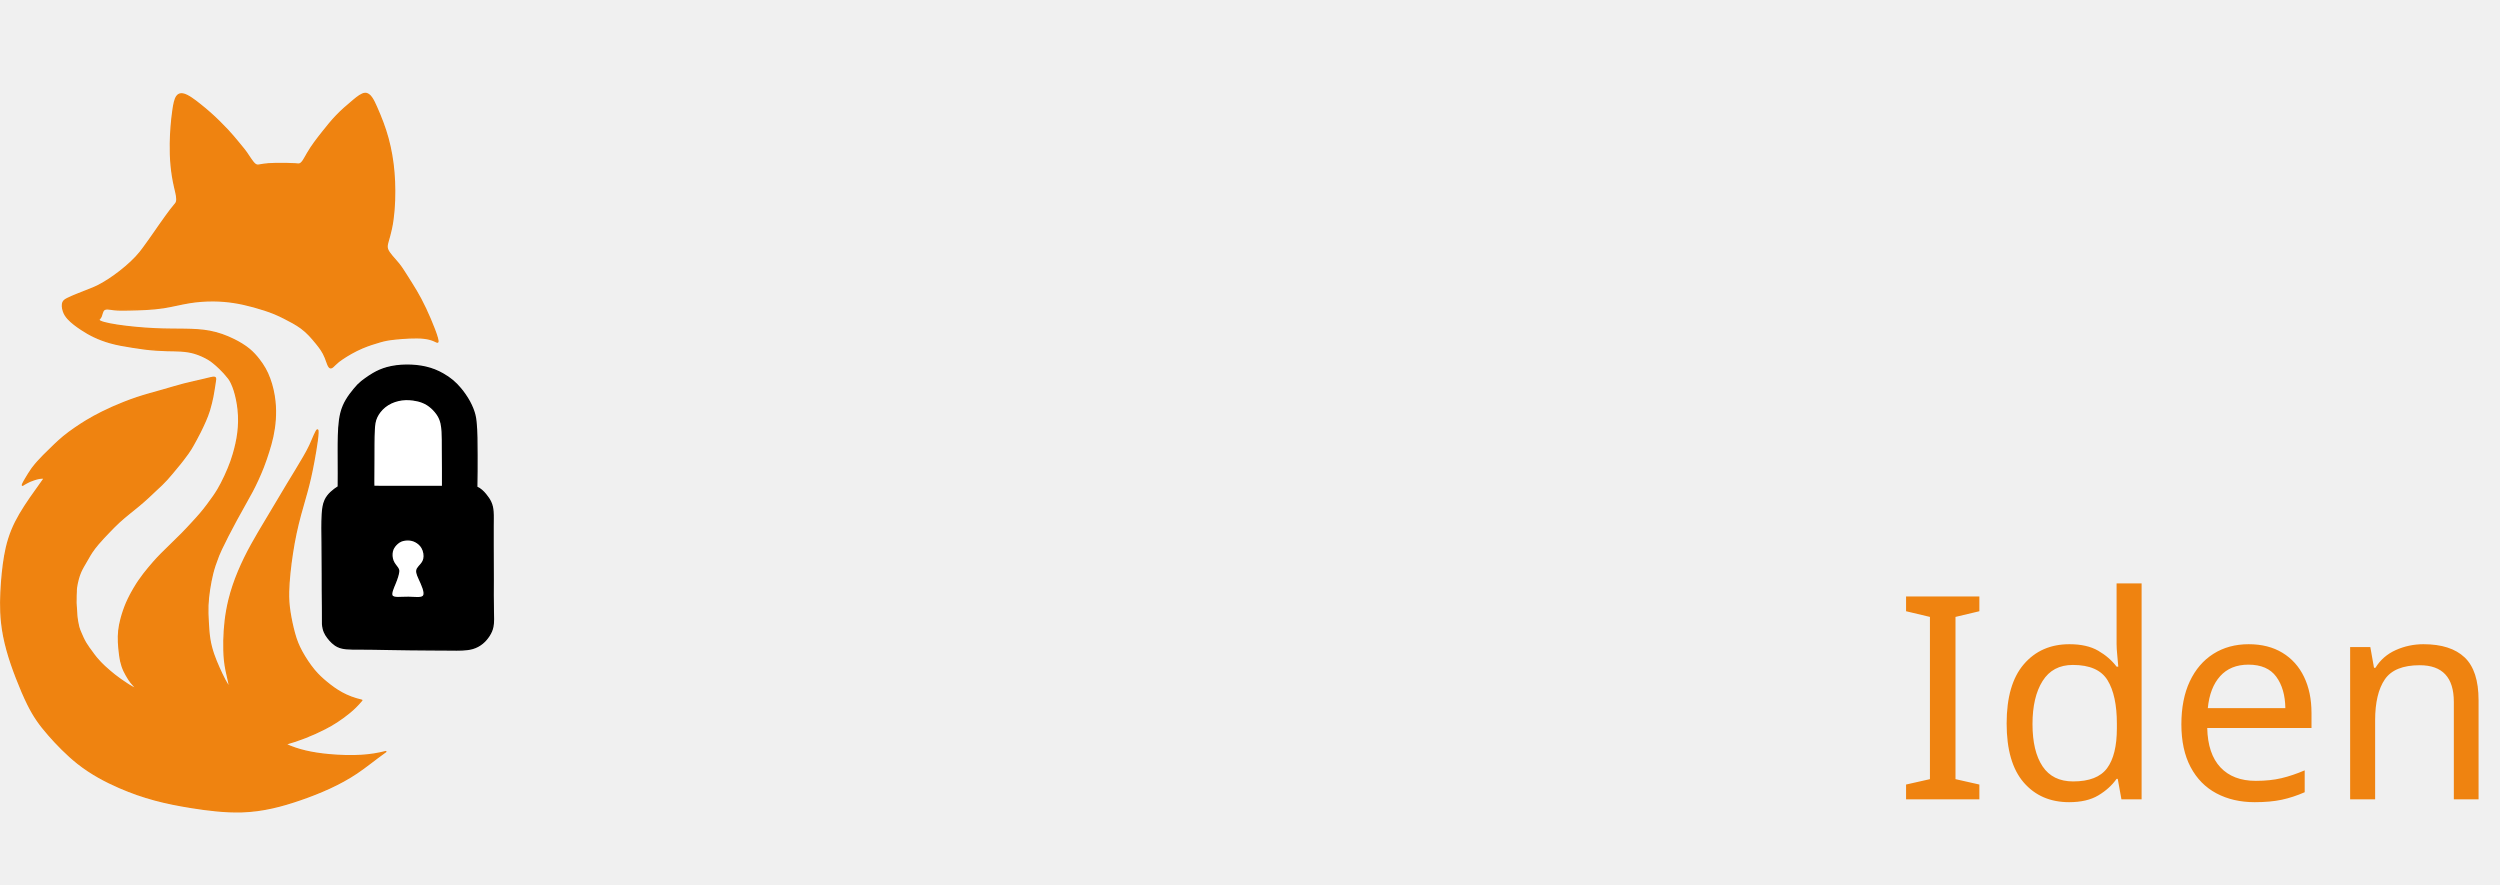
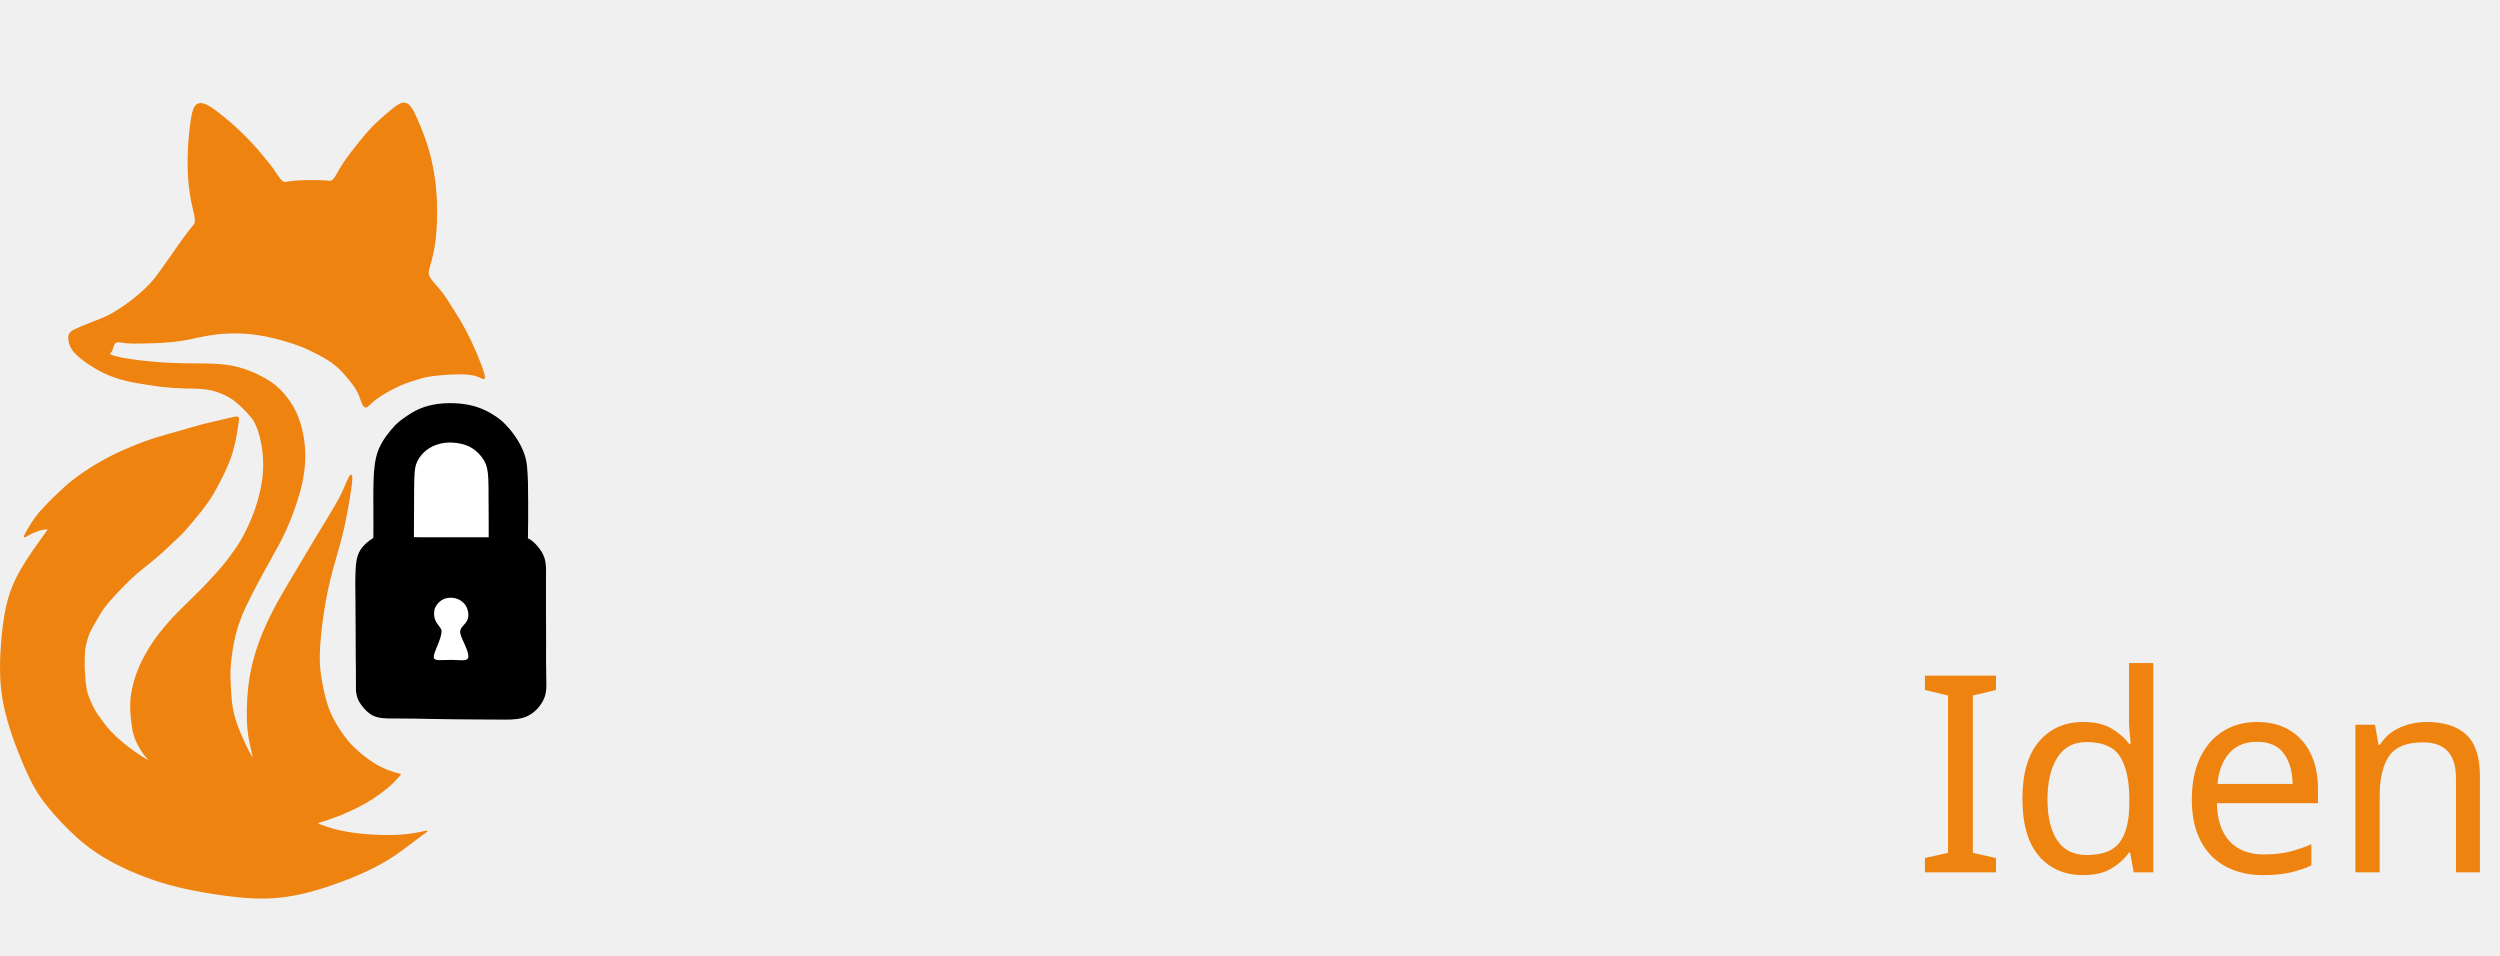
- <svg xmlns="http://www.w3.org/2000/svg" xmlns:ns1="http://schemas.microsoft.com/visio/2003/SVGExtensions/" width="18.82in" height="6.659in" viewBox="0 0 1355.03 479.464" xml:space="preserve" color-interpolation-filters="sRGB" class="st7">
+ <svg xmlns="http://www.w3.org/2000/svg" xmlns:ns1="http://schemas.microsoft.com/visio/2003/SVGExtensions/" width="17.018in" height="6.501in" viewBox="0 0 1225.32 468.064" xml:space="preserve" color-interpolation-filters="sRGB" class="st7">
  <ns1:documentProperties ns1:langID="1033" ns1:metric="true" ns1:viewMarkup="false">
    <ns1:userDefs>
      <ns1:ud ns1:nameU="Ifc__CustomPropsLevel" ns1:val="VT0(0):26" />
    </ns1:userDefs>
  </ns1:documentProperties>
  <style type="text/css">
	
		.st1 {fill:none;stroke:none;stroke-linecap:round;stroke-linejoin:round;stroke-width:0.75}
		.st2 {fill:#000000;font-family:Segoe UI;font-size:26.667em}
- 		.st3 {fill:#ef8310;font-family:Calibri;font-size:12.833em}
+ 		.st3 {fill:#ef8310;font-family:Calibri;font-size:11.25em}
		.st4 {fill:#ef8310;stroke:#ef8310;stroke-linecap:round;stroke-linejoin:round;stroke-width:0.75}
		.st5 {fill:#000000;stroke:#000000;stroke-linecap:round;stroke-linejoin:round;stroke-width:0.75}
		.st6 {fill:#ffffff;stroke:#000000;stroke-linecap:round;stroke-linejoin:round;stroke-width:0.75}
		.st7 {fill:none;fill-rule:evenodd;font-size:12px;overflow:visible;stroke-linecap:square;stroke-miterlimit:3}
	
	</style>
  <g ns1:mID="0" ns1:index="1" ns1:groupContext="foregroundPage">
    <ns1:pageProperties ns1:drawingScale="39.3701" ns1:pageScale="0.787402" ns1:drawingUnits="6" ns1:shadowOffsetX="8.50394" ns1:shadowOffsetY="-8.50394" />
-     <g id="shape16-1" ns1:mID="16" ns1:groupContext="shape" transform="translate(279.588,-155.69)">
+     <g id="shape16-1" ns1:mID="16" ns1:groupContext="shape" transform="translate(279.588,-144.29)">
      <ns1:textBlock ns1:margins="rect(4,4,4,4)" ns1:tabSpace="42.5197" />
-       <ns1:textRect cx="537.534" cy="347.69" width="1075.07" height="263.549" />
-       <rect x="0" y="215.915" width="1075.07" height="263.549" class="st1" />
-       <text x="4" y="443.69" class="st2" ns1:langID="2057">
+       <ns1:textRect cx="472.677" cy="336.29" width="945.36" height="263.549" />
+       <rect x="0" y="204.515" width="945.354" height="263.549" class="st1" />
+       <text x="4" y="432.29" class="st2" ns1:langID="2057">
        <ns1:paragraph />
-         <ns1:tabList />FOXIDS</text>
+         <ns1:tabList />FoxIDs</text>
    </g>
-     <g id="shape17-4" ns1:mID="17" ns1:groupContext="shape" transform="translate(302.265,-81.1982)">
+     <g id="shape17-4" ns1:mID="17" ns1:groupContext="shape" transform="translate(302.265,-69.7982)">
      <ns1:textBlock ns1:margins="rect(4,4,4,4)" ns1:tabSpace="42.5197" />
-       <ns1:textRect cx="518.284" cy="468.262" width="1036.57" height="22.404" />
-       <rect x="0" y="457.06" width="1036.57" height="22.404" class="st1" />
-       <text x="4" y="514.46" class="st3" ns1:langID="2057">
+       <ns1:textRect cx="455.669" cy="456.862" width="911.34" height="22.404" />
+       <rect x="0" y="445.66" width="911.339" height="22.404" class="st1" />
+       <text x="4" y="497.36" class="st3" ns1:langID="2057">
        <ns1:paragraph />
        <ns1:tabList />Identity Services</text>
    </g>
-     <g id="group18-7" transform="translate(0.375,-39.4691)" ns1:mID="18" ns1:groupContext="group">
+     <g id="group18-7" transform="translate(0.375,-28.0692)" ns1:mID="18" ns1:groupContext="group">
      <g id="shape19-8" ns1:mID="19" ns1:groupContext="shape">
-         <path d="M208.71 446.87 C202.52 451.3 197.93 455.14 192.9 458.51 C183.76 464.63 173.18 469.18 162.43 472.9 C152.36         476.37 142.13 479.11 130.74 479.46 C121.8 479.74 112.13 478.55 103.5 477.17 C89.12 474.88 77.58 472.07         64.34 466.32 C57 463.13 49.14 459.04 41.82 453.26 C35.86 448.55 30.25 442.72 26.04 437.9 C20.98 432.11         17.94 427.78 14.68 421.2 C12.6 417.01 10.44 411.91 8.52 406.93 C4.54 396.66 1.57 386.89 0.5 376.8 C-0.26         369.63 -0.06 362.29 0.49 355.01 C0.99 348.48 1.77 342 3.06 336.41 C6.25 322.6 12.58 314.2 23.65 298.68         C22.18 298.35 20.28 298.81 18.97 299.19 C18.7 299.27 18.46 299.34 18.2 299.43 C17.5 299.65 16.67 299.95         15.95 300.26 C15.04 300.65 14.3 301.07 13.53 301.48 C13.25 301.63 12.96 301.77 12.64 301.98 C12.48 302.09         12.31 302.21 12.15 302.31 C12.06 302.38 11.98 302.43 11.91 302.47 C11.4 302.72 12.12 301.36 12.63 300.43         C13.09 299.61 13.38 299.13 13.71 298.58 C14.14 297.86 14.64 297.01 15.14 296.22 C15.71 295.33 16.28         294.51 16.98 293.45 C18.36 291.62 19.23 290.63 19.98 289.79 C21.17 288.46 22.1 287.48 23.22 286.34 C24.9         284.63 27.03 282.55 29.25 280.45 C30.78 279.01 32.35 277.55 34 276.19 C35.97 274.55 38.07 273.04 40.18         271.58 C42.2 270.19 44.24 268.84 46.37 267.56 C49.13 265.89 52.03 264.31 54.96 262.86 C58.81 260.94         62.71 259.22 66.75 257.63 C69.1 256.7 71.5 255.81 73.85 255.03 C78.59 253.45 83.16 252.27 88.21 250.82         C91.88 249.77 95.79 248.58 99.17 247.7 C102.63 246.81 105.53 246.24 109.34 245.31 C110.56 245.01 111.88         244.68 113.59 244.29 C114.54 244.07 115.61 243.83 116.09 244.09 C116.63 244.38 116.42 245.29 116.25         246.32 C116.15 246.88 116.07 247.48 116 247.99 C115.8 249.38 115.66 250.14 115.55 250.82 C115.34 252.06         115.21 253.02 114.9 254.56 C114.5 256.54 113.81 259.47 113.05 261.95 C112.39 264.07 111.68 265.84 110.86         267.73 C110.01 269.66 109.06 271.71 108.06 273.7 C106.73 276.35 105.31 278.9 104.15 280.97 C103.43 282.26         102.81 283.35 101.41 285.31 C100.58 286.48 99.48 287.94 98.67 288.99 C97.25 290.83 96.74 291.42 95.71         292.65 C94.33 294.33 92.01 297.19 90.09 299.3 C88.06 301.54 86.49 302.95 84.53 304.78 C83.06 306.16         81.38 307.77 79.81 309.21 C78.09 310.8 76.51 312.18 74.82 313.58 C71.43 316.4 67.61 319.29 64.23 322.39         C62.26 324.19 60.45 326.07 58.67 327.92 C56.65 330.01 54.67 332.08 52.75 334.35 C51.51 335.81 50.29         337.36 49.3 338.88 C48.55 340.01 47.93 341.12 47.22 342.35 C46.44 343.68 45.56 345.15 44.82 346.49 C43.64         348.59 42.79 350.36 42.02 353.13 C41.59 354.68 41.19 356.54 41.02 357.85 C40.87 358.9 40.88 359.59 40.88         360.08 C40.87 360.85 40.81 361.12 40.79 362.23 C40.77 362.59 40.78 363.04 40.78 363.35 C40.78 364.12         40.79 364.12 40.78 364.29 C40.78 364.5 40.75 364.94 40.75 365.37 C40.75 365.62 40.75 365.87 40.75 366.33         C40.78 366.63 40.78 366.67 40.78 366.72 C40.77 367.01 40.82 367.63 40.84 367.99 C40.87 368.3 40.88 368.4         40.9 368.6 C40.92 368.72 40.93 368.87 40.99 369.93 L41.02 370.39 C41.08 371.29 41.08 371.47 41.09 371.64         C41.11 372.43 41.14 372.78 41.17 373.04 C41.22 373.55 41.24 373.72 41.3 374.23 C41.43 375.23 41.75 377.53         42.22 379.28 C42.53 380.44 42.92 381.36 43.35 382.37 C44.09 384.12 44.96 386.12 46.03 387.94 C46.55         388.83 47.11 389.68 47.68 390.46 C48.14 391.1 48.59 391.7 49.03 392.3 C49.9 393.49 50.72 394.7 51.82         396.01 C52.42 396.73 53.11 397.48 53.66 398.07 C53.99 398.41 54.26 398.7 54.57 399.02 C55.08 399.54         55.67 400.13 56.29 400.71 C57.17 401.53 58.1 402.35 59.1 403.2 C59.95 403.92 60.84 404.67 61.71 405.35         C63.95 407.14 65.99 408.51 68.14 409.93 C69.15 410.6 70.19 411.29 71.38 411.91 C72.33 412.4 73.37 412.86         73.38 412.6 C73.38 412.38 72.61 411.63 71.95 410.93 C70.91 409.82 70.12 408.82 69.27 407.48 C68.85 406.82         68.41 406.09 68.04 405.42 C67.59 404.63 67.22 403.93 66.89 403.23 C66.05 401.46 65.48 399.7 65.09 397.96         C64.82 396.77 64.64 395.59 64.47 394.27 C64.2 392.21 63.95 389.81 63.85 387.61 C63.64 383.03 64.07 379.33         65.24 374.91 C65.99 372.05 67.06 368.88 68.27 366.1 C68.9 364.66 69.56 363.33 70.19 362.12 C70.42 361.66         70.65 361.23 70.88 360.83 C71.21 360.25 71.54 359.75 72.04 358.79 C72.14 358.63 72.28 358.39 72.41 358.16         C73.51 356.29 74.26 355.18 74.92 354.21 C75.81 352.91 76.55 351.88 77.59 350.54 C79.04 348.68 81.07         346.21 82.85 344.19 C84.28 342.56 85.55 341.22 87.06 339.69 C90.43 336.29 95.03 331.94 98.19 328.74         C100.36 326.55 101.85 324.9 103.96 322.61 C105.22 321.25 106.7 319.66 108.14 317.96 C110.72 314.93 113.19         311.58 115.11 308.84 C116.05 307.49 116.86 306.29 117.71 304.86 C120.22 300.65 123.09 294.4 124.81 289.58         C125.31 288.18 125.71 286.91 126.09 285.61 C128.23 278.29 129.7 270.43 128.68 261.18 C128.3 257.78 127.58         254.2 126.63 251.19 C125.69 248.22 124.52 245.8 123.54 244.54 C121.89 242.45 120.36 240.78 118.73 239.21         C117.52 238.04 116.26 236.92 115.17 236.05 C114.32 235.36 113.57 234.82 112.63 234.25 C110.67 233.07         107.86 231.74 105.07 230.91 C100.11 229.45 95.2 229.6 90.16 229.48 C86.13 229.38 82.02 229.11 77.89         228.59 C75.67 228.31 73.44 227.97 71.28 227.62 C67.02 226.95 63.03 226.29 59.02 225.13 C56.16 224.31         53.28 223.22 50.71 222.01 C48.23 220.84 46.02 219.56 43.72 218.04 C41.09 216.31 38.34 214.29 36.43 212.17         C35.32 210.94 34.5 209.69 33.97 208.07 C33.43 206.44 33.2 204.45 33.84 203.19 C34.27 202.33 35.11 201.82         36.28 201.23 C39.27 199.74 44.47 197.78 47.71 196.5 C49.78 195.69 51.05 195.16 52.43 194.48 C59.71 190.88         70 183.09 75.51 176.26 C77.01 174.32 77.13 174.15 77.26 173.97 C78.05 172.86 79.33 171.11 80.27 169.8         C81.81 167.66 82.48 166.69 83.34 165.44 C84.96 163.09 87.26 159.76 89.8 156.26 C91.25 154.27 92.78 152.22         94.03 150.77 C94.55 150.16 95.02 149.66 95.26 148.97 C95.91 147.16 95.03 144.07 94.33 141.08 C92.39         132.74 91.85 125.17 91.97 117.2 C92.06 111.27 92.51 105.11 93.4 99.02 C93.82 96.12 94.34 93.23 95.44         91.69 C96.23 90.58 97.32 90.17 98.7 90.41 C101.29 90.86 104.91 93.63 107.88 96 C109.96 97.65 111.72         99.12 113.56 100.75 C116.81 103.64 120.28 107.07 123.04 110.04 C125 112.16 126.6 114.04 128.21 115.99         C129.15 117.12 130.08 118.27 131.11 119.52 C131.75 120.3 132.42 121.12 133.19 122.22 C134.63 124.28         136.43 127.34 137.8 128.44 C138.62 129.1 139.28 129.06 139.87 128.99 C141.73 128.76 142.8 128.26 148.73         128.13 C152.16 128.05 157.21 128.1 159.72 128.3 C160.9 128.39 161.51 128.52 162.1 128.31 C163.56 127.79         164.78 125.15 166.26 122.6 C168.64 118.47 171.68 114.58 174.43 111.11 C176.98 107.89 179.28 105.03 181.88         102.32 C184.69 99.38 187.85 96.61 191.38 93.69 C193.46 91.98 195.67 90.22 197.46 90.12 C200.23 89.97         202 93.76 203.61 97.39 C206.15 103.14 208.26 108.5 209.87 114.43 C210.67 117.34 211.34 120.4 211.87         123.45 C212.98 129.76 213.47 136.06 213.5 142.92 C213.52 149.72 213.07 157.06 211.69 163.48 C211.15         166.01 210.46 168.4 209.91 170.32 C209.48 171.86 209.13 173.1 209.61 174.51 C210.39 176.84 213.42 179.63         215.75 182.56 C217.26 184.45 218.47 186.39 219.59 188.16 C223.81 194.85 226.62 199.04 230.26 206.78         C233.58 213.84 237.59 223.87 236.89 224.85 C236.51 225.37 234.8 223.32 229.23 222.74 C224.89 222.29         218.2 222.73 213.94 223.18 C209.83 223.6 207.97 224.03 205.61 224.7 C202.77 225.5 199.22 226.63 195.91         228.04 C191.79 229.8 188.05 231.99 185.1 233.99 C183.76 234.89 182.59 235.75 181.26 237.07 C180.46 237.85         179.61 238.79 178.93 238.84 C177.66 238.93 176.97 235.93 176.01 233.49 C174.69 230.11 172.85 227.77         171.02 225.52 C168.6 222.56 166.2 219.75 162.95 217.34 C160.13 215.25 156.67 213.45 153.76 211.98 C151.94         211.06 150.34 210.26 148.37 209.46 C145.18 208.15 141.02 206.81 137.12 205.74 C129.37 203.61 122.64         202.56 115.42 202.5 C111.15 202.46 106.71 202.77 102.41 203.46 C97.64 204.23 93.03 205.47 88.19 206.22         C82.17 207.15 75.78 207.32 69.34 207.46 C66.57 207.52 63.78 207.58 61.22 207.27 C59 207.01 56.95 206.47         55.89 207.43 C55.06 208.18 54.85 209.87 54.42 210.91 C53.97 212.03 53.26 212.39 53.19 212.77 C52.8 214.76         69.98 217.09 83.78 217.7 C95.57 218.22 104.9 217.48 113.23 219.05 C117.89 219.93 122.23 221.52 126.3         223.53 C129.43 225.07 132.4 226.86 134.84 228.9 C136.81 230.55 138.44 232.37 140.02 234.41 C141.15 235.88         142.25 237.46 143.22 239.17 C144.19 240.87 145.02 242.71 145.74 244.66 C147.17 248.52 148.14 252.82         148.58 257.07 C149.28 263.75 148.67 270.28 147.43 276.04 C146.82 278.91 146.04 281.58 145.15 284.42         C144.32 287.04 143.4 289.79 142.3 292.62 C140.52 297.19 138.31 301.94 136.31 305.74 C135.28 307.7 134.31         309.4 133.21 311.35 C131.48 314.42 129.44 318.09 127.63 321.42 C124.18 327.79 121.56 332.95 119.59 337.11         C118.27 340 118.15 340.32 118.03 340.64 C116.44 344.78 115.57 347.32 114.77 350.56 C113.55 355.54 112.48         362.16 112.25 367.62 C112.13 370.62 112.25 373.27 112.42 376.38 C112.58 379.33 112.77 382.7 113.26 385.8         C114.19 391.69 116.18 396.64 118.29 401.39 C119.29 403.63 120.32 405.83 121.47 408.01 C122.54 410.01         123.71 412 123.88 411.39 C124.07 410.69 122.92 406.54 122.2 402.98 C121.34 398.72 121.09 395.33 121         391.95 C120.9 388.34 120.98 384.75 121.23 381.13 C121.35 379.37 121.51 377.61 121.72 375.83 C122.17         372.06 122.85 368.25 123.77 364.5 C126.34 354.07 130.77 344.15 135.93 334.77 C138.43 330.22 141.11 325.8         143.66 321.52 C147.63 314.87 151.32 308.58 155.45 301.76 C158.37 296.95 161.5 291.88 164.22 287.18 C165.41         285.12 166.52 283.13 167.51 281.02 C168.43 279.05 169.26 276.98 170.01 275.29 C170.73 273.66 171.4 272.4         171.71 272.51 C172.53 272.79 171.01 282.38 169.68 289.52 C168.39 296.51 167.29 301.15 165.93 306.12         C164.83 310.16 163.55 314.41 162.41 318.62 C160.64 325.2 159.21 331.69 158.04 339.4 C156.98 346.29 156.12         354.16 155.99 360.26 C155.91 364.07 156.11 367.19 156.69 371.04 C157.26 374.74 158.18 379.12 159.17         382.7 C160.2 386.44 161.31 389.29 163.16 392.68 C164.95 395.98 167.45 399.77 169.9 402.72 C172.13 405.4         174.33 407.38 176.59 409.24 C181.72 413.47 187.18 417.11 195.7 419.05 C193.13 422.04 191.35 423.76 189.16         425.58 C187.07 427.31 184.61 429.12 182.25 430.66 C180.04 432.11 177.91 433.31 175.67 434.46 C168.98         437.92 161.29 440.92 154.28 442.83 C160.96 446.05 169.04 447.75 177.95 448.56 C183.87 449.11 190.16         449.27 195.54 448.94 C200.49 448.63 204.67 447.91 208.71 446.87 Z" class="st4" />
+         <path d="M208.71 435.47 C202.52 439.9 197.93 443.74 192.9 447.11 C183.76 453.23 173.18 457.78 162.43 461.5 C152.36         464.97 142.13 467.71 130.74 468.06 C121.8 468.34 112.13 467.15 103.5 465.77 C89.12 463.48 77.58 460.67         64.34 454.92 C57 451.73 49.14 447.64 41.82 441.86 C35.86 437.15 30.25 431.32 26.04 426.5 C20.98 420.71         17.94 416.38 14.68 409.8 C12.6 405.61 10.44 400.51 8.52 395.53 C4.54 385.26 1.57 375.49 0.5 365.4 C-0.26         358.23 -0.06 350.89 0.49 343.61 C0.99 337.08 1.77 330.6 3.06 325.01 C6.25 311.2 12.58 302.8 23.65 287.28         C22.18 286.95 20.28 287.41 18.97 287.79 C18.7 287.87 18.46 287.94 18.2 288.03 C17.5 288.25 16.67 288.55         15.95 288.86 C15.04 289.25 14.3 289.67 13.53 290.08 C13.25 290.23 12.96 290.37 12.64 290.58 C12.48 290.69         12.31 290.81 12.15 290.91 C12.06 290.98 11.98 291.03 11.91 291.07 C11.4 291.32 12.12 289.96 12.63 289.03         C13.09 288.21 13.38 287.73 13.71 287.18 C14.14 286.46 14.64 285.61 15.14 284.82 C15.71 283.93 16.28         283.11 16.98 282.05 C18.36 280.22 19.23 279.23 19.98 278.39 C21.17 277.06 22.1 276.08 23.22 274.94 C24.9         273.23 27.03 271.15 29.25 269.05 C30.78 267.61 32.35 266.16 34 264.79 C35.97 263.15 38.07 261.64 40.18         260.18 C42.2 258.79 44.24 257.44 46.37 256.16 C49.13 254.49 52.03 252.91 54.96 251.46 C58.81 249.54         62.71 247.82 66.75 246.23 C69.1 245.3 71.5 244.41 73.85 243.63 C78.59 242.05 83.16 240.87 88.21 239.42         C91.88 238.37 95.79 237.18 99.17 236.3 C102.63 235.41 105.53 234.84 109.34 233.91 C110.56 233.61 111.88         233.28 113.59 232.89 C114.54 232.67 115.61 232.43 116.09 232.69 C116.63 232.98 116.42 233.89 116.25         234.92 C116.15 235.48 116.07 236.08 116 236.59 C115.8 237.98 115.66 238.74 115.55 239.42 C115.34 240.66         115.21 241.62 114.9 243.16 C114.5 245.14 113.81 248.07 113.05 250.55 C112.39 252.67 111.68 254.44 110.86         256.33 C110.01 258.26 109.06 260.31 108.06 262.3 C106.73 264.95 105.31 267.5 104.15 269.57 C103.43 270.86         102.81 271.95 101.41 273.91 C100.58 275.08 99.48 276.54 98.67 277.59 C97.25 279.43 96.74 280.02 95.71         281.25 C94.33 282.93 92.01 285.79 90.09 287.9 C88.06 290.14 86.49 291.55 84.53 293.38 C83.06 294.76         81.38 296.37 79.81 297.81 C78.09 299.4 76.51 300.78 74.82 302.18 C71.43 305 67.61 307.89 64.23 310.99         C62.26 312.79 60.45 314.67 58.67 316.52 C56.65 318.61 54.67 320.68 52.75 322.95 C51.51 324.41 50.29         325.96 49.3 327.48 C48.55 328.61 47.93 329.72 47.22 330.95 C46.44 332.28 45.56 333.75 44.82 335.09 C43.64         337.19 42.79 338.96 42.02 341.73 C41.59 343.28 41.19 345.14 41.02 346.45 C40.87 347.5 40.88 348.19 40.88         348.68 C40.87 349.45 40.81 349.72 40.79 350.83 C40.77 351.19 40.78 351.64 40.78 351.95 C40.78 352.72         40.79 352.72 40.78 352.89 C40.78 353.1 40.75 353.54 40.75 353.97 C40.75 354.22 40.75 354.47 40.75 354.93         C40.78 355.23 40.78 355.27 40.78 355.32 C40.77 355.61 40.82 356.23 40.84 356.59 C40.87 356.9 40.88 357         40.9 357.2 C40.92 357.32 40.93 357.47 40.99 358.53 L41.02 358.99 C41.08 359.89 41.08 360.07 41.09 360.24         C41.11 361.03 41.14 361.38 41.17 361.64 C41.22 362.15 41.24 362.32 41.3 362.83 C41.43 363.84 41.75 366.13         42.22 367.88 C42.53 369.04 42.92 369.96 43.35 370.97 C44.09 372.72 44.96 374.72 46.03 376.54 C46.55         377.43 47.11 378.28 47.68 379.06 C48.14 379.7 48.59 380.3 49.03 380.9 C49.9 382.09 50.72 383.3 51.82         384.61 C52.42 385.33 53.11 386.08 53.66 386.67 C53.99 387.01 54.26 387.3 54.57 387.62 C55.08 388.14         55.67 388.73 56.29 389.31 C57.17 390.13 58.1 390.95 59.1 391.8 C59.95 392.52 60.84 393.27 61.71 393.95         C63.95 395.74 65.99 397.11 68.14 398.53 C69.15 399.2 70.19 399.89 71.38 400.51 C72.33 401 73.37 401.46         73.38 401.2 C73.38 400.98 72.61 400.23 71.95 399.53 C70.91 398.42 70.12 397.42 69.27 396.08 C68.85 395.42         68.41 394.69 68.04 394.02 C67.59 393.23 67.22 392.53 66.89 391.83 C66.05 390.06 65.48 388.3 65.09 386.56         C64.82 385.37 64.64 384.19 64.47 382.87 C64.2 380.81 63.95 378.41 63.85 376.21 C63.64 371.63 64.07 367.93         65.24 363.51 C65.99 360.65 67.06 357.48 68.27 354.7 C68.9 353.26 69.56 351.93 70.19 350.72 C70.42 350.26         70.65 349.83 70.88 349.43 C71.21 348.85 71.54 348.35 72.04 347.39 C72.14 347.23 72.28 346.99 72.41 346.76         C73.51 344.89 74.26 343.78 74.92 342.81 C75.81 341.51 76.55 340.48 77.59 339.14 C79.04 337.28 81.07         334.81 82.85 332.79 C84.28 331.16 85.55 329.82 87.06 328.29 C90.43 324.89 95.03 320.54 98.19 317.34         C100.36 315.15 101.85 313.5 103.96 311.21 C105.22 309.85 106.7 308.26 108.14 306.56 C110.72 303.53 113.19         300.18 115.11 297.44 C116.05 296.09 116.86 294.89 117.71 293.46 C120.22 289.25 123.09 283 124.81 278.18         C125.31 276.78 125.71 275.51 126.09 274.21 C128.23 266.89 129.7 259.03 128.68 249.78 C128.3 246.38 127.58         242.8 126.63 239.79 C125.69 236.82 124.52 234.4 123.54 233.14 C121.89 231.05 120.36 229.38 118.73 227.81         C117.52 226.64 116.26 225.52 115.17 224.65 C114.32 223.96 113.57 223.42 112.63 222.85 C110.67 221.67         107.86 220.34 105.07 219.51 C100.11 218.05 95.2 218.2 90.16 218.08 C86.13 217.98 82.02 217.71 77.89         217.19 C75.67 216.91 73.44 216.57 71.28 216.22 C67.02 215.55 63.03 214.89 59.02 213.73 C56.16 212.91         53.28 211.82 50.71 210.61 C48.23 209.44 46.02 208.16 43.72 206.64 C41.09 204.91 38.34 202.89 36.43 200.77         C35.32 199.54 34.5 198.29 33.97 196.67 C33.43 195.04 33.2 193.05 33.84 191.79 C34.27 190.93 35.11 190.42         36.28 189.83 C39.27 188.34 44.47 186.38 47.71 185.1 C49.78 184.29 51.05 183.76 52.43 183.08 C59.71 179.48         70 171.69 75.51 164.86 C77.01 162.92 77.13 162.75 77.26 162.57 C78.05 161.46 79.33 159.71 80.27 158.4         C81.81 156.26 82.48 155.29 83.34 154.04 C84.96 151.69 87.26 148.36 89.8 144.86 C91.25 142.87 92.78 140.82         94.03 139.37 C94.55 138.76 95.02 138.26 95.26 137.57 C95.91 135.76 95.03 132.67 94.33 129.68 C92.39         121.34 91.85 113.77 91.97 105.8 C92.06 99.87 92.51 93.71 93.4 87.62 C93.82 84.72 94.34 81.83 95.44 80.29         C96.23 79.18 97.32 78.77 98.7 79.01 C101.29 79.46 104.91 82.23 107.88 84.6 C109.96 86.25 111.72 87.72         113.56 89.35 C116.81 92.24 120.28 95.67 123.04 98.64 C125 100.76 126.6 102.64 128.21 104.59 C129.15         105.72 130.08 106.87 131.11 108.12 C131.75 108.9 132.42 109.72 133.19 110.82 C134.63 112.88 136.43 115.94         137.8 117.04 C138.62 117.7 139.28 117.66 139.87 117.59 C141.73 117.36 142.8 116.86 148.73 116.73 C152.16         116.65 157.21 116.7 159.72 116.9 C160.9 116.99 161.51 117.12 162.1 116.91 C163.56 116.39 164.78 113.75         166.26 111.2 C168.64 107.07 171.68 103.18 174.43 99.71 C176.98 96.49 179.28 93.63 181.88 90.92 C184.69         87.98 187.85 85.21 191.38 82.29 C193.46 80.58 195.67 78.82 197.46 78.72 C200.23 78.57 202 82.36 203.61         85.99 C206.15 91.74 208.26 97.1 209.87 103.03 C210.67 105.94 211.34 109 211.87 112.05 C212.98 118.36         213.47 124.66 213.5 131.52 C213.52 138.32 213.07 145.66 211.69 152.08 C211.15 154.61 210.46 157 209.91         158.92 C209.48 160.46 209.13 161.7 209.61 163.11 C210.39 165.44 213.42 168.23 215.75 171.16 C217.26         173.05 218.47 174.99 219.59 176.76 C223.81 183.45 226.62 187.64 230.26 195.38 C233.58 202.44 237.59         212.47 236.89 213.45 C236.51 213.97 234.8 211.92 229.23 211.34 C224.89 210.89 218.2 211.33 213.94 211.78         C209.83 212.2 207.97 212.63 205.61 213.3 C202.77 214.1 199.22 215.23 195.91 216.64 C191.79 218.4 188.05         220.59 185.1 222.59 C183.76 223.49 182.59 224.35 181.26 225.67 C180.46 226.45 179.61 227.39 178.93 227.44         C177.66 227.53 176.97 224.53 176.01 222.09 C174.69 218.71 172.85 216.37 171.02 214.12 C168.6 211.16         166.2 208.35 162.95 205.94 C160.13 203.85 156.67 202.05 153.76 200.58 C151.94 199.66 150.34 198.86 148.37         198.06 C145.18 196.75 141.02 195.41 137.12 194.34 C129.37 192.21 122.64 191.16 115.42 191.1 C111.15         191.06 106.71 191.37 102.41 192.06 C97.64 192.83 93.03 194.07 88.19 194.82 C82.17 195.75 75.78 195.92         69.34 196.06 C66.57 196.12 63.78 196.18 61.22 195.87 C59 195.61 56.95 195.07 55.89 196.03 C55.06 196.78         54.85 198.47 54.42 199.51 C53.97 200.63 53.26 200.99 53.19 201.37 C52.8 203.36 69.98 205.69 83.78 206.3         C95.57 206.82 104.9 206.08 113.23 207.65 C117.89 208.53 122.23 210.12 126.3 212.13 C129.43 213.67 132.4         215.46 134.84 217.5 C136.81 219.15 138.44 220.97 140.02 223.01 C141.15 224.48 142.25 226.06 143.22 227.77         C144.19 229.47 145.02 231.31 145.74 233.26 C147.17 237.12 148.14 241.42 148.58 245.67 C149.28 252.35         148.67 258.88 147.43 264.64 C146.82 267.51 146.04 270.18 145.15 273.02 C144.32 275.64 143.4 278.39 142.3         281.22 C140.52 285.79 138.31 290.54 136.31 294.34 C135.28 296.3 134.31 298 133.21 299.95 C131.48 303.02         129.44 306.69 127.63 310.02 C124.18 316.39 121.56 321.55 119.59 325.71 C118.27 328.6 118.15 328.92 118.03         329.24 C116.44 333.38 115.57 335.92 114.77 339.16 C113.55 344.14 112.48 350.76 112.25 356.22 C112.13         359.22 112.25 361.87 112.42 364.98 C112.58 367.93 112.77 371.3 113.26 374.4 C114.19 380.29 116.18 385.24         118.29 389.99 C119.29 392.23 120.32 394.43 121.47 396.61 C122.54 398.61 123.71 400.6 123.88 399.99 C124.07         399.29 122.92 395.14 122.2 391.58 C121.34 387.32 121.09 383.93 121 380.55 C120.9 376.94 120.98 373.35         121.23 369.73 C121.35 367.97 121.51 366.21 121.72 364.43 C122.17 360.66 122.85 356.85 123.77 353.1 C126.34         342.67 130.77 332.75 135.93 323.37 C138.43 318.82 141.11 314.4 143.66 310.12 C147.63 303.47 151.32 297.18         155.45 290.36 C158.37 285.55 161.5 280.48 164.22 275.78 C165.41 273.72 166.52 271.73 167.51 269.62 C168.43         267.65 169.26 265.58 170.01 263.89 C170.73 262.26 171.4 261 171.71 261.11 C172.53 261.39 171.01 270.98         169.68 278.12 C168.39 285.11 167.29 289.75 165.93 294.72 C164.83 298.76 163.55 303.01 162.41 307.22         C160.64 313.8 159.21 320.29 158.04 328 C156.98 334.89 156.12 342.76 155.99 348.86 C155.91 352.67 156.11         355.79 156.69 359.64 C157.26 363.34 158.18 367.72 159.17 371.3 C160.2 375.04 161.31 377.89 163.16 381.28         C164.95 384.58 167.45 388.37 169.9 391.32 C172.13 394 174.33 395.98 176.59 397.84 C181.72 402.07 187.18         405.71 195.7 407.65 C193.13 410.64 191.35 412.36 189.16 414.18 C187.07 415.91 184.61 417.72 182.25 419.26         C180.04 420.71 177.91 421.91 175.67 423.06 C168.98 426.52 161.29 429.52 154.28 431.43 C160.96 434.65         169.04 436.35 177.95 437.16 C183.87 437.71 190.16 437.87 195.54 437.54 C200.49 437.23 204.67 436.51         208.71 435.47 Z" class="st4" />
      </g>
      <g id="shape20-10" ns1:mID="20" ns1:groupContext="shape" transform="translate(174.137,-87.6672)">
-         <path d="M0.33 465.45 C0.38 459.47 0.25 453.12 0.21 446.76 C0.19 443.9 0.19 441.03 0.19 438.18 C0.18 432.54 0.16         426.95 0.08 421.16 C0.01 416 -0.1 410.67 0.19 405.9 C0.36 403.08 0.68 400.45 1.71 398.23 C3.19 395.02         6.16 392.68 8.85 390.98 C8.88 388.38 8.89 386.03 8.89 383.76 C8.88 379.81 8.86 376.07 8.85 371.66 C8.85         366.28 8.87 359.91 9.54 354.95 C9.94 351.97 10.57 349.51 11.54 347.22 C13.48 342.64 16.78 338.76 19.41         335.83 C20.88 334.37 22.02 333.5 23.26 332.61 C24.63 331.62 26.12 330.59 27.67 329.69 C29.99 328.33         32.43 327.24 35.2 326.47 C41.55 324.71 49.61 324.67 56.07 326.13 C59.62 326.93 62.68 328.18 65.63 329.87         C67.47 330.91 69.26 332.13 70.87 333.48 C72.43 334.8 73.81 336.25 75.11 337.8 C75.98 338.84 76.81 339.93         77.63 341.13 C78.43 342.29 79.23 343.56 79.94 344.87 C81.24 347.27 82.27 349.82 82.83 352.1 C83.13 353.36         83.3 354.53 83.43 355.79 C83.96 360.91 83.97 367.56 83.98 373.85 C83.99 379.79 83.99 385.42 83.86 391.19         C85.84 392.03 87.41 393.6 88.7 395.15 C89.88 396.57 90.84 397.98 91.49 399.44 C92.17 400.96 92.52 402.54         92.66 404.49 C92.74 405.68 92.75 407.02 92.74 408.33 C92.74 409.73 92.72 411.1 92.71 412.42 C92.71 413.69         92.71 414.91 92.71 416.16 C92.72 418.22 92.71 420.34 92.71 422.51 C92.7 428.61 92.79 435.08 92.77 441.38         C92.76 447.02 92.68 452.52 92.84 458.5 C92.91 461.37 93.05 464.35 92.59 466.76 C92.24 468.61 91.53 470.13         90.63 471.55 C88.65 474.7 85.73 477.42 81.63 478.6 C78.19 479.59 73.92 479.49 69.86 479.44 C66.2 479.4         62.71 479.4 59.23 479.38 C51.52 479.35 43.86 479.25 36.17 479.11 C30.78 479.01 25.36 478.89 19.89 478.9         C17.6 478.91 15.29 478.93 13.2 478.73 C11.54 478.57 10.02 478.26 8.64 477.61 C6.41 476.57 4.56 474.65         3.16 472.81 C1.62 470.8 0.63 468.89 0.33 465.45 Z" class="st5" />
+         <path d="M0.33 454.05 C0.38 448.07 0.25 441.72 0.21 435.36 C0.19 432.5 0.19 429.63 0.19 426.78 C0.18 421.14 0.16         415.55 0.08 409.76 C0.01 404.6 -0.1 399.27 0.19 394.5 C0.36 391.68 0.68 389.05 1.71 386.83 C3.19 383.62         6.16 381.28 8.85 379.58 C8.88 376.98 8.89 374.63 8.89 372.36 C8.88 368.41 8.86 364.67 8.85 360.26 C8.85         354.88 8.87 348.51 9.54 343.55 C9.94 340.57 10.57 338.11 11.54 335.82 C13.48 331.24 16.78 327.36 19.41         324.43 C20.88 322.97 22.02 322.1 23.26 321.21 C24.63 320.22 26.12 319.19 27.67 318.29 C29.99 316.93         32.43 315.84 35.2 315.07 C41.55 313.31 49.61 313.27 56.07 314.73 C59.62 315.53 62.68 316.78 65.63 318.47         C67.47 319.51 69.26 320.73 70.87 322.08 C72.43 323.4 73.81 324.85 75.11 326.4 C75.98 327.44 76.81 328.53         77.63 329.73 C78.43 330.89 79.23 332.16 79.94 333.47 C81.24 335.87 82.27 338.42 82.83 340.7 C83.13 341.96         83.3 343.13 83.43 344.39 C83.96 349.51 83.97 356.16 83.98 362.45 C83.99 368.39 83.99 374.02 83.86 379.79         C85.84 380.63 87.41 382.2 88.7 383.75 C89.88 385.17 90.84 386.58 91.49 388.04 C92.17 389.56 92.52 391.14         92.66 393.09 C92.74 394.28 92.75 395.62 92.74 396.93 C92.74 398.33 92.72 399.7 92.71 401.02 C92.71 402.29         92.71 403.51 92.71 404.76 C92.72 406.82 92.71 408.94 92.71 411.11 C92.7 417.21 92.79 423.68 92.77 429.98         C92.76 435.62 92.68 441.12 92.84 447.1 C92.91 449.97 93.05 452.95 92.59 455.36 C92.24 457.21 91.53 458.73         90.63 460.15 C88.65 463.3 85.73 466.02 81.63 467.2 C78.19 468.19 73.92 468.09 69.86 468.04 C66.2 468         62.71 468 59.23 467.98 C51.52 467.95 43.86 467.85 36.17 467.71 C30.78 467.61 25.36 467.49 19.89 467.5         C17.6 467.51 15.29 467.54 13.2 467.33 C11.54 467.17 10.02 466.86 8.64 466.21 C6.41 465.17 4.56 463.25         3.16 461.41 C1.62 459.4 0.63 457.49 0.33 454.05 Z" class="st5" />
      </g>
      <g id="shape21-12" ns1:mID="21" ns1:groupContext="shape" transform="translate(202.128,-176.293)">
-         <path d="M0 477.72 C0 476.65 0 476.47 0 476.3 C-0.02 472.36 0.05 469.17 0.06 464.73 C0.08 459.77 0.03 453.25 0.28         448.55 C0.42 445.98 0.65 443.95 1.63 441.85 C2.55 439.87 4.14 437.82 6.08 436.25 C8.23 434.52 10.79         433.38 13.45 432.78 C15.99 432.2 18.62 432.13 21.3 432.49 C23.08 432.72 24.88 433.15 26.49 433.78 C28.31         434.5 29.88 435.5 31.36 436.81 C32.76 438.06 34.08 439.6 35.01 441.17 C36.58 443.86 37 446.64 37.18         449.86 C37.33 452.59 37.32 455.64 37.32 458.49 C37.33 462.4 37.38 465.94 37.39 469.88 C37.4 473.1 37.39         476.59 37.39 479.46 C32.48 479.46 27.72 479.45 22.8 479.46 C21.12 479.46 19.42 479.46 17.72 479.46 C14.46         479.46 11.19 479.44 8.04 479.45 C5.42 479.46 2.88 479.49 0.16 479.4 C0.08 479.4 0 479.4 0 477.72 Z" class="st6" />
+         <path d="M0 466.32 C0 465.25 0 465.07 0 464.9 C-0.02 460.96 0.05 457.77 0.06 453.33 C0.08 448.37 0.03 441.85 0.28         437.15 C0.42 434.58 0.65 432.55 1.63 430.45 C2.55 428.47 4.14 426.42 6.08 424.85 C8.23 423.12 10.79         421.98 13.45 421.38 C15.99 420.8 18.62 420.73 21.3 421.09 C23.08 421.32 24.88 421.75 26.49 422.38 C28.31         423.1 29.88 424.1 31.36 425.41 C32.76 426.66 34.08 428.2 35.01 429.77 C36.58 432.46 37 435.24 37.18         438.46 C37.33 441.19 37.32 444.24 37.32 447.09 C37.33 451 37.38 454.54 37.39 458.48 C37.4 461.7 37.39         465.19 37.39 468.06 C32.48 468.06 27.72 468.05 22.8 468.06 C21.12 468.06 19.42 468.06 17.72 468.06 C14.46         468.06 11.19 468.04 8.04 468.05 C5.42 468.06 2.88 468.09 0.16 468 C0.08 468 0 468 0 466.32 Z" class="st6" />
      </g>
      <g id="shape22-14" ns1:mID="22" ns1:groupContext="shape" transform="translate(211.861,-116.025)">
-         <path d="M1.76 451.43 C1.04 452.47 0.9 452.75 0.78 453 C0.35 453.96 0.22 454.76 0.16 455.53 C0.04 457.36 0.35 459.1         1.34 460.73 C2.1 461.99 3.27 463.18 3.65 464.1 C3.84 464.58 3.83 464.98 3.78 465.43 C3.6 466.97 2.94         469.08 1.88 471.66 C0.88 474.11 -0.47 476.99 0.16 478.32 C0.97 480.02 4.96 479.23 9.14 479.29 C12.57         479.34 16.11 479.96 17.25 478.62 C18.67 476.95 16.36 472.25 14.94 469.13 C13.82 466.65 13.27 465.16         14.05 463.74 C14.83 462.32 16.95 460.97 17.53 458.45 C17.96 456.62 17.57 454.19 16.5 452.35 C15.62 450.85         14.28 449.75 12.92 449.05 C11.64 448.4 10.34 448.1 8.95 448.08 C7.63 448.05 6.23 448.27 5.09 448.76         C3.54 449.42 2.47 450.59 1.76 451.43 Z" class="st6" />
+         <path d="M1.76 440.03 C1.04 441.07 0.9 441.35 0.78 441.6 C0.35 442.56 0.22 443.36 0.16 444.13 C0.04 445.96 0.35 447.7         1.34 449.33 C2.1 450.59 3.27 451.78 3.65 452.7 C3.84 453.18 3.83 453.58 3.78 454.03 C3.6 455.58 2.94         457.68 1.88 460.26 C0.88 462.71 -0.47 465.59 0.16 466.92 C0.97 468.62 4.96 467.83 9.14 467.89 C12.57         467.94 16.11 468.56 17.25 467.22 C18.67 465.56 16.36 460.85 14.94 457.73 C13.82 455.25 13.27 453.76         14.05 452.34 C14.83 450.92 16.95 449.57 17.53 447.05 C17.96 445.22 17.57 442.79 16.5 440.95 C15.62 439.45         14.28 438.35 12.92 437.65 C11.64 437 10.34 436.7 8.95 436.68 C7.63 436.65 6.23 436.87 5.09 437.36 C3.54         438.02 2.47 439.19 1.76 440.03 Z" class="st6" />
      </g>
    </g>
  </g>
</svg>
